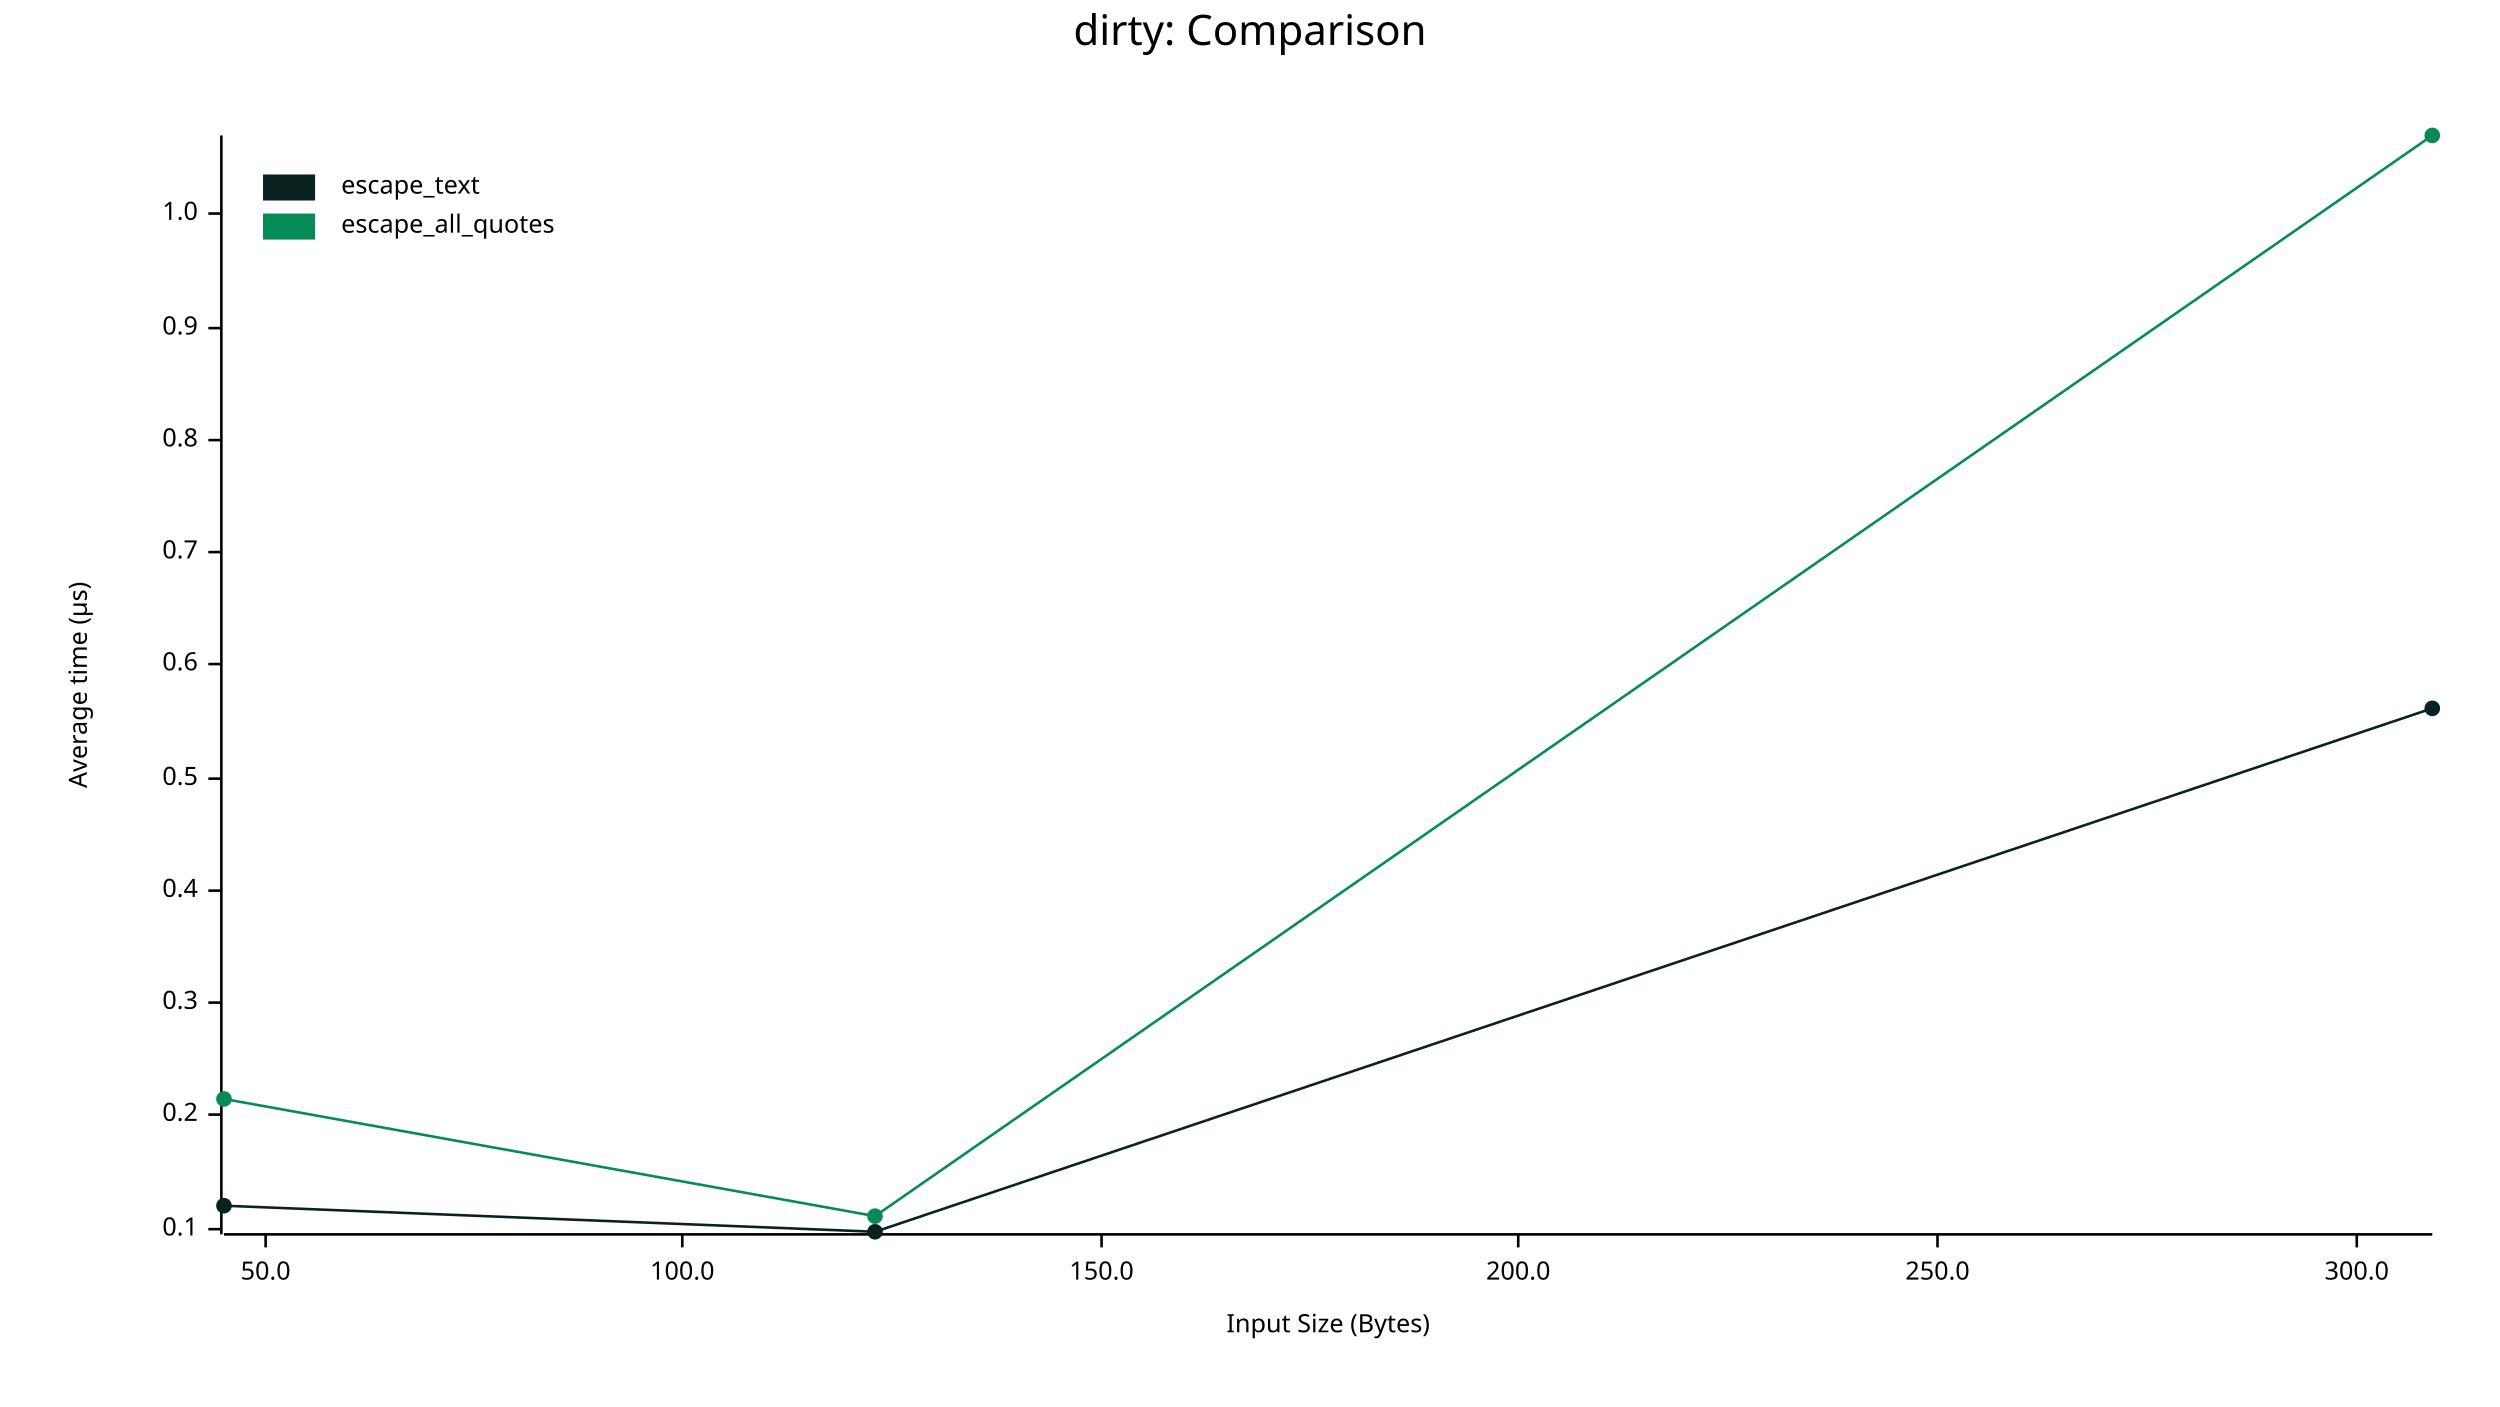
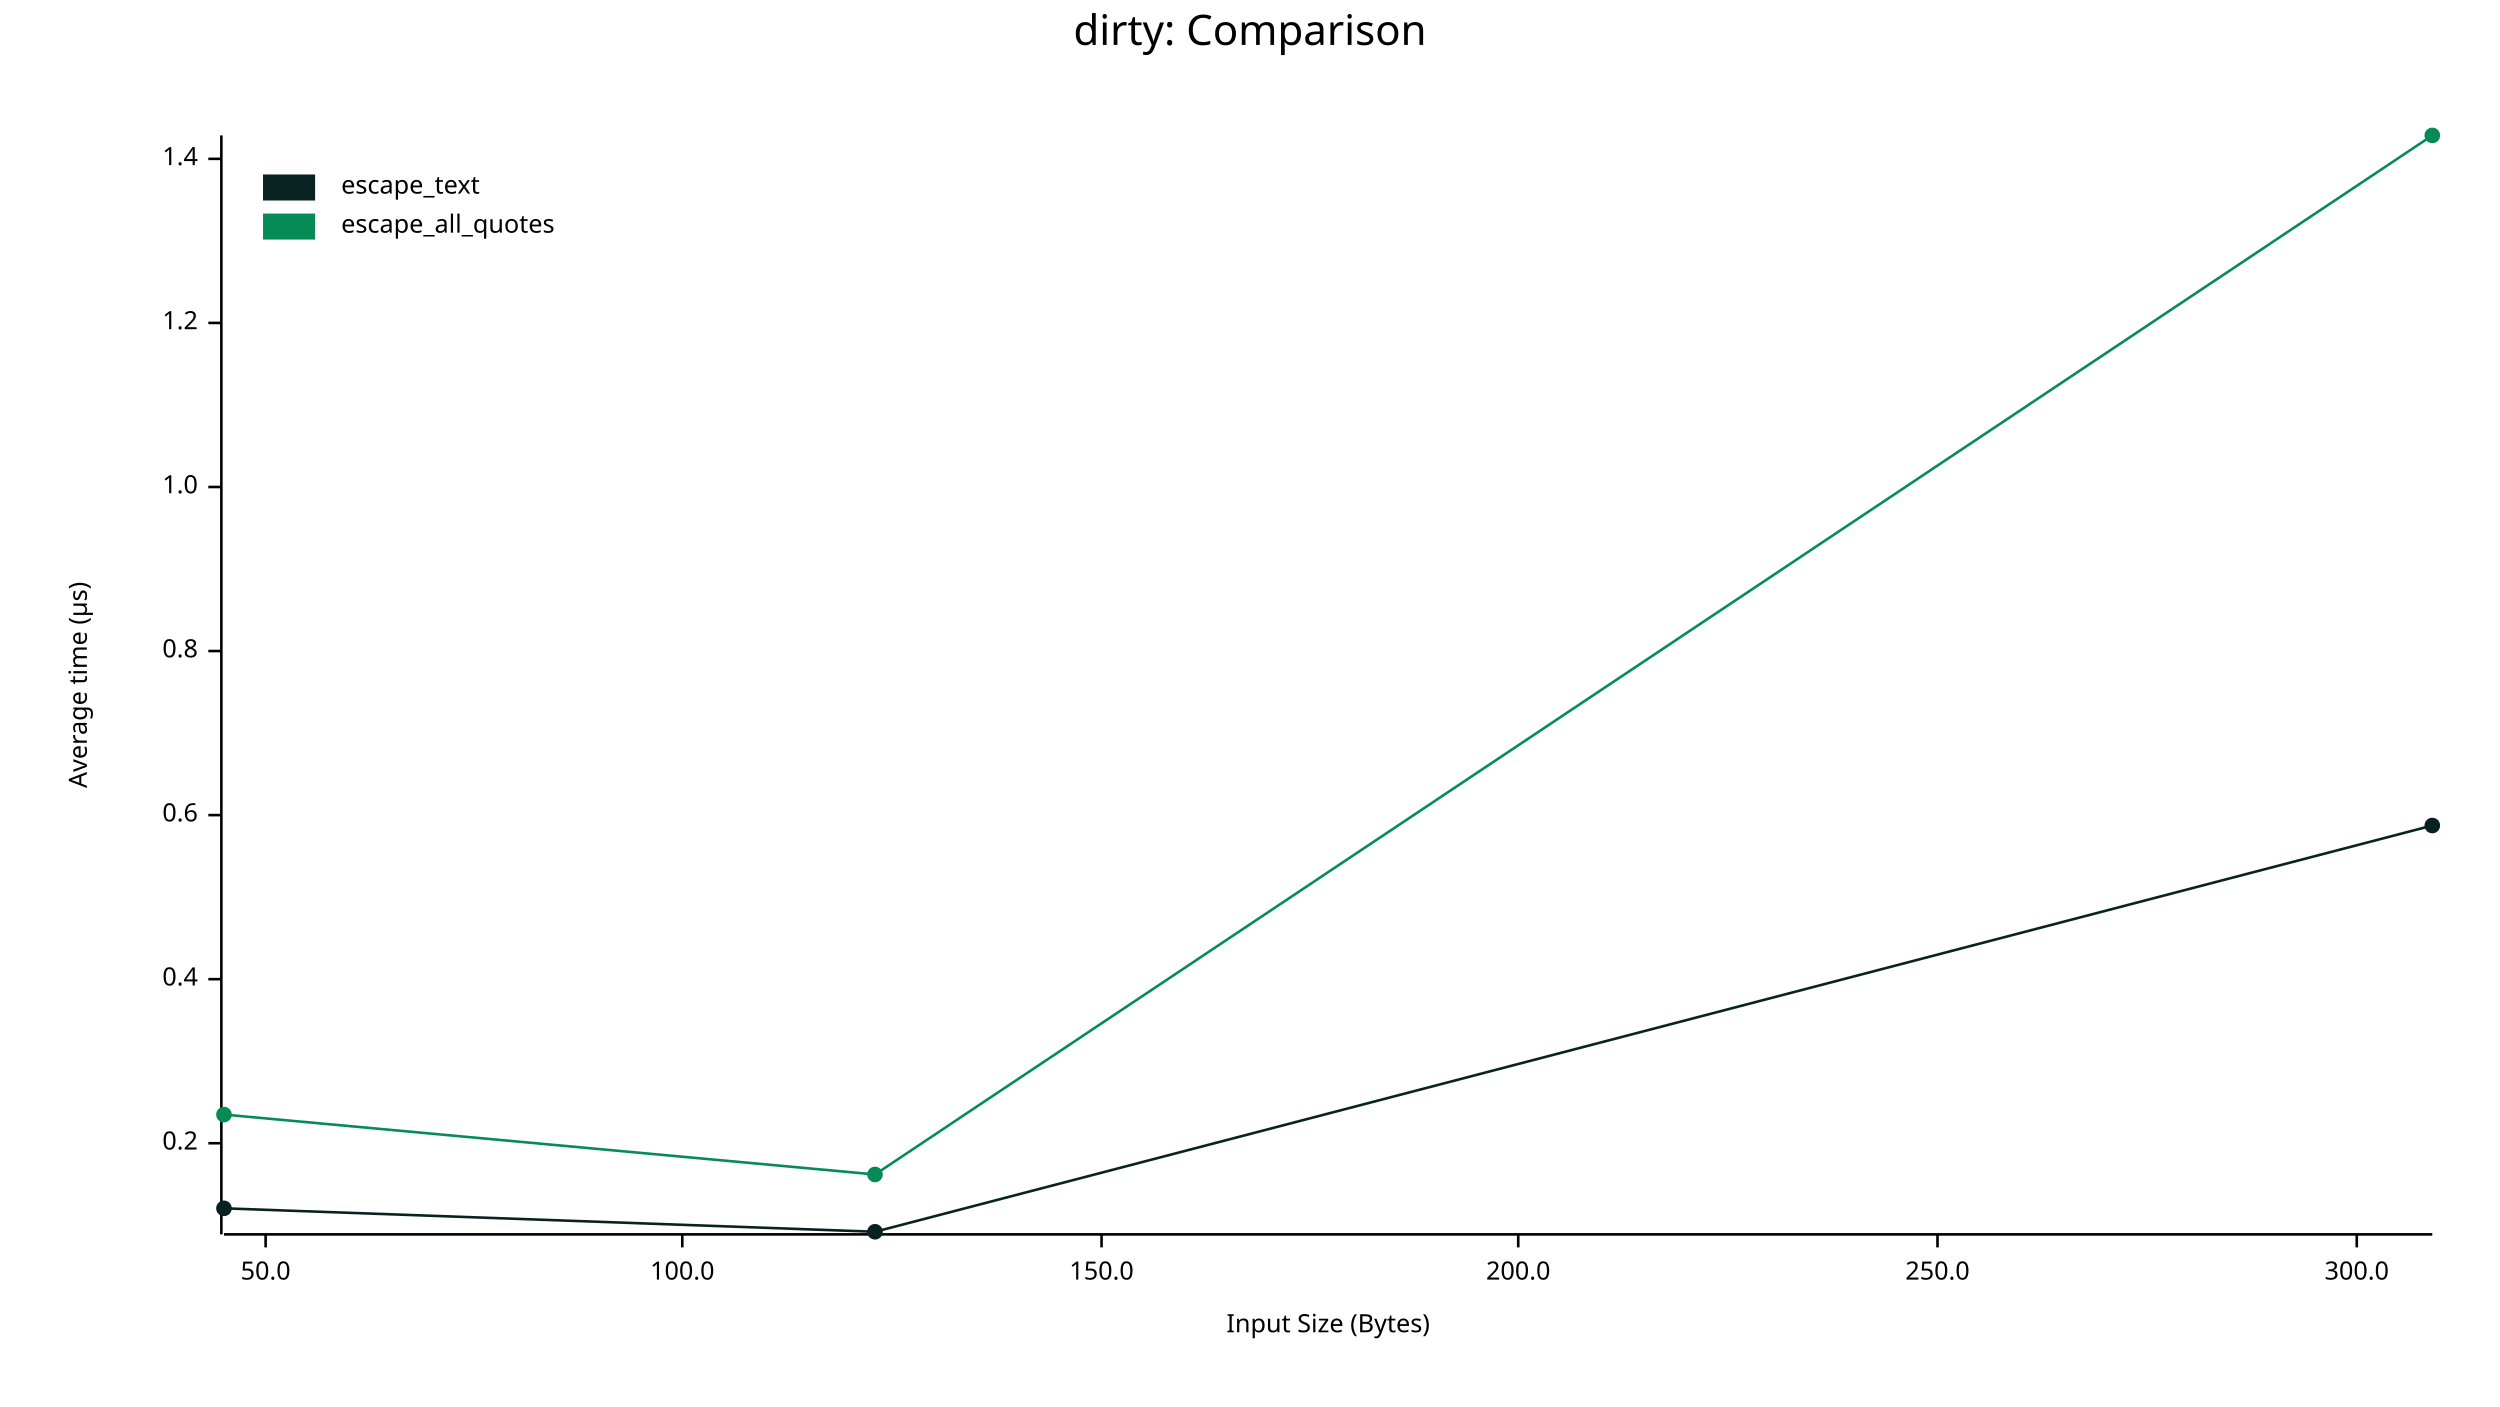
<svg xmlns="http://www.w3.org/2000/svg" width="960" height="540" viewBox="0 0 960 540">
  <text x="480" y="5" dy="0.76em" text-anchor="middle" font-family="sans-serif" font-size="16.129" opacity="1" fill="#000000">
dirty: Comparison
</text>
  <text x="26" y="263" dy="0.76em" text-anchor="middle" font-family="sans-serif" font-size="9.677" opacity="1" fill="#000000" transform="rotate(270, 26, 263)">
Average time (µs)
</text>
  <text x="510" y="514" dy="-0.5ex" text-anchor="middle" font-family="sans-serif" font-size="9.677" opacity="1" fill="#000000">
Input Size (Bytes)
</text>
  <polyline fill="none" opacity="1" stroke="#000000" stroke-width="1" points="85,52 85,474 " />
-   <text x="76" y="472" dy="0.5ex" text-anchor="end" font-family="sans-serif" font-size="9.677" opacity="1" fill="#000000">
- 0.1
- </text>
-   <polyline fill="none" opacity="1" stroke="#000000" stroke-width="1" points="80,472 85,472 " />
-   <text x="76" y="428" dy="0.5ex" text-anchor="end" font-family="sans-serif" font-size="9.677" opacity="1" fill="#000000">
+   <text x="76" y="439" dy="0.5ex" text-anchor="end" font-family="sans-serif" font-size="9.677" opacity="1" fill="#000000">
0.2
</text>
-   <polyline fill="none" opacity="1" stroke="#000000" stroke-width="1" points="80,428 85,428 " />
-   <text x="76" y="385" dy="0.5ex" text-anchor="end" font-family="sans-serif" font-size="9.677" opacity="1" fill="#000000">
- 0.3
- </text>
-   <polyline fill="none" opacity="1" stroke="#000000" stroke-width="1" points="80,385 85,385 " />
-   <text x="76" y="342" dy="0.5ex" text-anchor="end" font-family="sans-serif" font-size="9.677" opacity="1" fill="#000000">
+   <polyline fill="none" opacity="1" stroke="#000000" stroke-width="1" points="80,439 85,439 " />
+   <text x="76" y="376" dy="0.5ex" text-anchor="end" font-family="sans-serif" font-size="9.677" opacity="1" fill="#000000">
0.4
</text>
-   <polyline fill="none" opacity="1" stroke="#000000" stroke-width="1" points="80,342 85,342 " />
-   <text x="76" y="299" dy="0.5ex" text-anchor="end" font-family="sans-serif" font-size="9.677" opacity="1" fill="#000000">
- 0.5
- </text>
-   <polyline fill="none" opacity="1" stroke="#000000" stroke-width="1" points="80,299 85,299 " />
-   <text x="76" y="255" dy="0.5ex" text-anchor="end" font-family="sans-serif" font-size="9.677" opacity="1" fill="#000000">
+   <polyline fill="none" opacity="1" stroke="#000000" stroke-width="1" points="80,376 85,376 " />
+   <text x="76" y="313" dy="0.5ex" text-anchor="end" font-family="sans-serif" font-size="9.677" opacity="1" fill="#000000">
0.6
</text>
-   <polyline fill="none" opacity="1" stroke="#000000" stroke-width="1" points="80,255 85,255 " />
-   <text x="76" y="212" dy="0.5ex" text-anchor="end" font-family="sans-serif" font-size="9.677" opacity="1" fill="#000000">
- 0.7
- </text>
-   <polyline fill="none" opacity="1" stroke="#000000" stroke-width="1" points="80,212 85,212 " />
-   <text x="76" y="169" dy="0.5ex" text-anchor="end" font-family="sans-serif" font-size="9.677" opacity="1" fill="#000000">
+   <polyline fill="none" opacity="1" stroke="#000000" stroke-width="1" points="80,313 85,313 " />
+   <text x="76" y="250" dy="0.5ex" text-anchor="end" font-family="sans-serif" font-size="9.677" opacity="1" fill="#000000">
0.8
</text>
-   <polyline fill="none" opacity="1" stroke="#000000" stroke-width="1" points="80,169 85,169 " />
-   <text x="76" y="126" dy="0.5ex" text-anchor="end" font-family="sans-serif" font-size="9.677" opacity="1" fill="#000000">
- 0.9
- </text>
-   <polyline fill="none" opacity="1" stroke="#000000" stroke-width="1" points="80,126 85,126 " />
-   <text x="76" y="82" dy="0.5ex" text-anchor="end" font-family="sans-serif" font-size="9.677" opacity="1" fill="#000000">
+   <polyline fill="none" opacity="1" stroke="#000000" stroke-width="1" points="80,250 85,250 " />
+   <text x="76" y="187" dy="0.5ex" text-anchor="end" font-family="sans-serif" font-size="9.677" opacity="1" fill="#000000">
1.0
</text>
-   <polyline fill="none" opacity="1" stroke="#000000" stroke-width="1" points="80,82 85,82 " />
+   <polyline fill="none" opacity="1" stroke="#000000" stroke-width="1" points="80,187 85,187 " />
+   <text x="76" y="124" dy="0.5ex" text-anchor="end" font-family="sans-serif" font-size="9.677" opacity="1" fill="#000000">
+ 1.2
+ </text>
+   <polyline fill="none" opacity="1" stroke="#000000" stroke-width="1" points="80,124 85,124 " />
+   <text x="76" y="61" dy="0.5ex" text-anchor="end" font-family="sans-serif" font-size="9.677" opacity="1" fill="#000000">
+ 1.4
+ </text>
+   <polyline fill="none" opacity="1" stroke="#000000" stroke-width="1" points="80,61 85,61 " />
  <polyline fill="none" opacity="1" stroke="#000000" stroke-width="1" points="86,474 934,474 " />
  <text x="102" y="484" dy="0.76em" text-anchor="middle" font-family="sans-serif" font-size="9.677" opacity="1" fill="#000000">
50.0
</text>
  <polyline fill="none" opacity="1" stroke="#000000" stroke-width="1" points="102,474 102,479 " />
  <text x="262" y="484" dy="0.76em" text-anchor="middle" font-family="sans-serif" font-size="9.677" opacity="1" fill="#000000">
100.0
</text>
  <polyline fill="none" opacity="1" stroke="#000000" stroke-width="1" points="262,474 262,479 " />
  <text x="423" y="484" dy="0.76em" text-anchor="middle" font-family="sans-serif" font-size="9.677" opacity="1" fill="#000000">
150.0
</text>
  <polyline fill="none" opacity="1" stroke="#000000" stroke-width="1" points="423,474 423,479 " />
  <text x="583" y="484" dy="0.76em" text-anchor="middle" font-family="sans-serif" font-size="9.677" opacity="1" fill="#000000">
200.0
</text>
  <polyline fill="none" opacity="1" stroke="#000000" stroke-width="1" points="583,474 583,479 " />
  <text x="744" y="484" dy="0.76em" text-anchor="middle" font-family="sans-serif" font-size="9.677" opacity="1" fill="#000000">
250.0
</text>
  <polyline fill="none" opacity="1" stroke="#000000" stroke-width="1" points="744,474 744,479 " />
  <text x="905" y="484" dy="0.76em" text-anchor="middle" font-family="sans-serif" font-size="9.677" opacity="1" fill="#000000">
300.0
</text>
  <polyline fill="none" opacity="1" stroke="#000000" stroke-width="1" points="905,474 905,479 " />
-   <circle cx="86" cy="463" r="3" opacity="1" fill="#082222" stroke="none" stroke-width="1" />
+   <circle cx="86" cy="464" r="3" opacity="1" fill="#082222" stroke="none" stroke-width="1" />
  <circle cx="336" cy="473" r="3" opacity="1" fill="#082222" stroke="none" stroke-width="1" />
-   <circle cx="934" cy="272" r="3" opacity="1" fill="#082222" stroke="none" stroke-width="1" />
-   <polyline fill="none" opacity="1" stroke="#082222" stroke-width="1" points="86,463 336,473 934,272 " />
-   <circle cx="86" cy="422" r="3" opacity="1" fill="#068B57" stroke="none" stroke-width="1" />
-   <circle cx="336" cy="467" r="3" opacity="1" fill="#068B57" stroke="none" stroke-width="1" />
+   <circle cx="934" cy="317" r="3" opacity="1" fill="#082222" stroke="none" stroke-width="1" />
+   <polyline fill="none" opacity="1" stroke="#082222" stroke-width="1" points="86,464 336,473 934,317 " />
+   <circle cx="86" cy="428" r="3" opacity="1" fill="#068B57" stroke="none" stroke-width="1" />
+   <circle cx="336" cy="451" r="3" opacity="1" fill="#068B57" stroke="none" stroke-width="1" />
  <circle cx="934" cy="52" r="3" opacity="1" fill="#068B57" stroke="none" stroke-width="1" />
-   <polyline fill="none" opacity="1" stroke="#068B57" stroke-width="1" points="86,422 336,467 934,52 " />
+   <polyline fill="none" opacity="1" stroke="#068B57" stroke-width="1" points="86,428 336,451 934,52 " />
  <text x="131" y="67" dy="0.76em" text-anchor="start" font-family="sans-serif" font-size="9.677" opacity="1" fill="#000000">
escape_text
</text>
  <text x="131" y="82" dy="0.76em" text-anchor="start" font-family="sans-serif" font-size="9.677" opacity="1" fill="#000000">
escape_all_quotes
</text>
  <rect x="101" y="67" width="20" height="10" opacity="1" fill="#082222" stroke="none" />
  <rect x="101" y="82" width="20" height="10" opacity="1" fill="#068B57" stroke="none" />
</svg>
